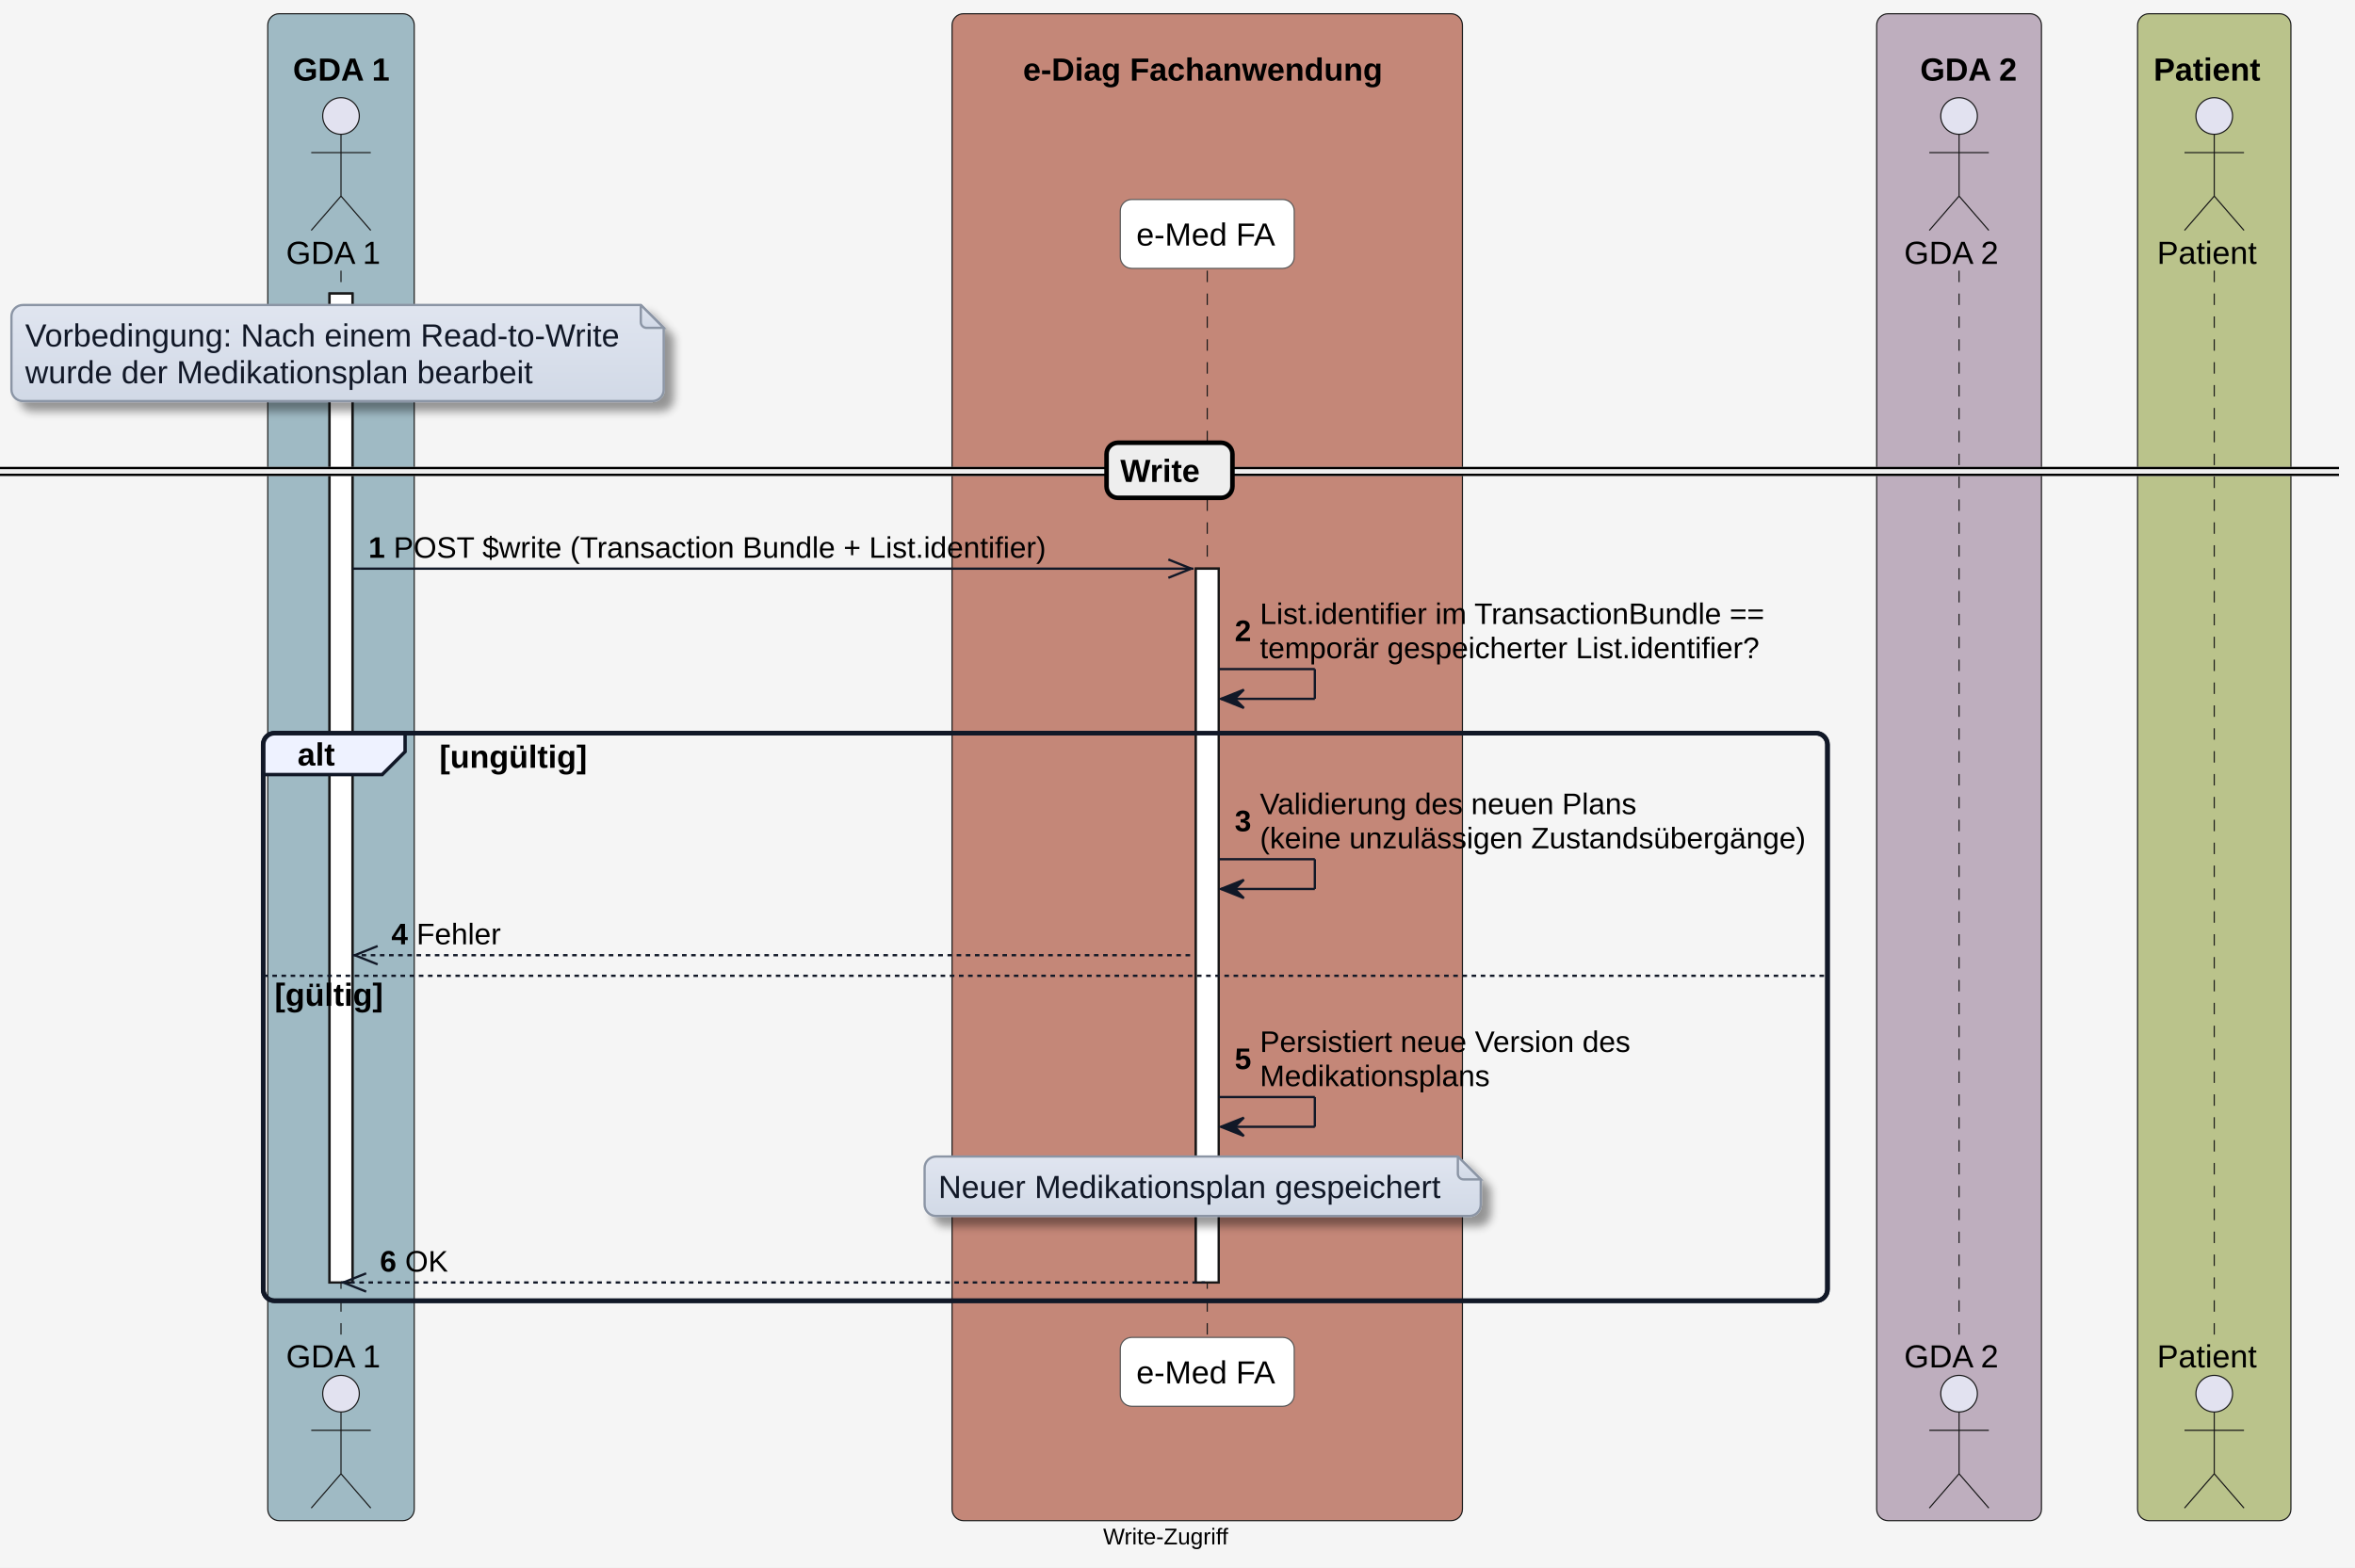
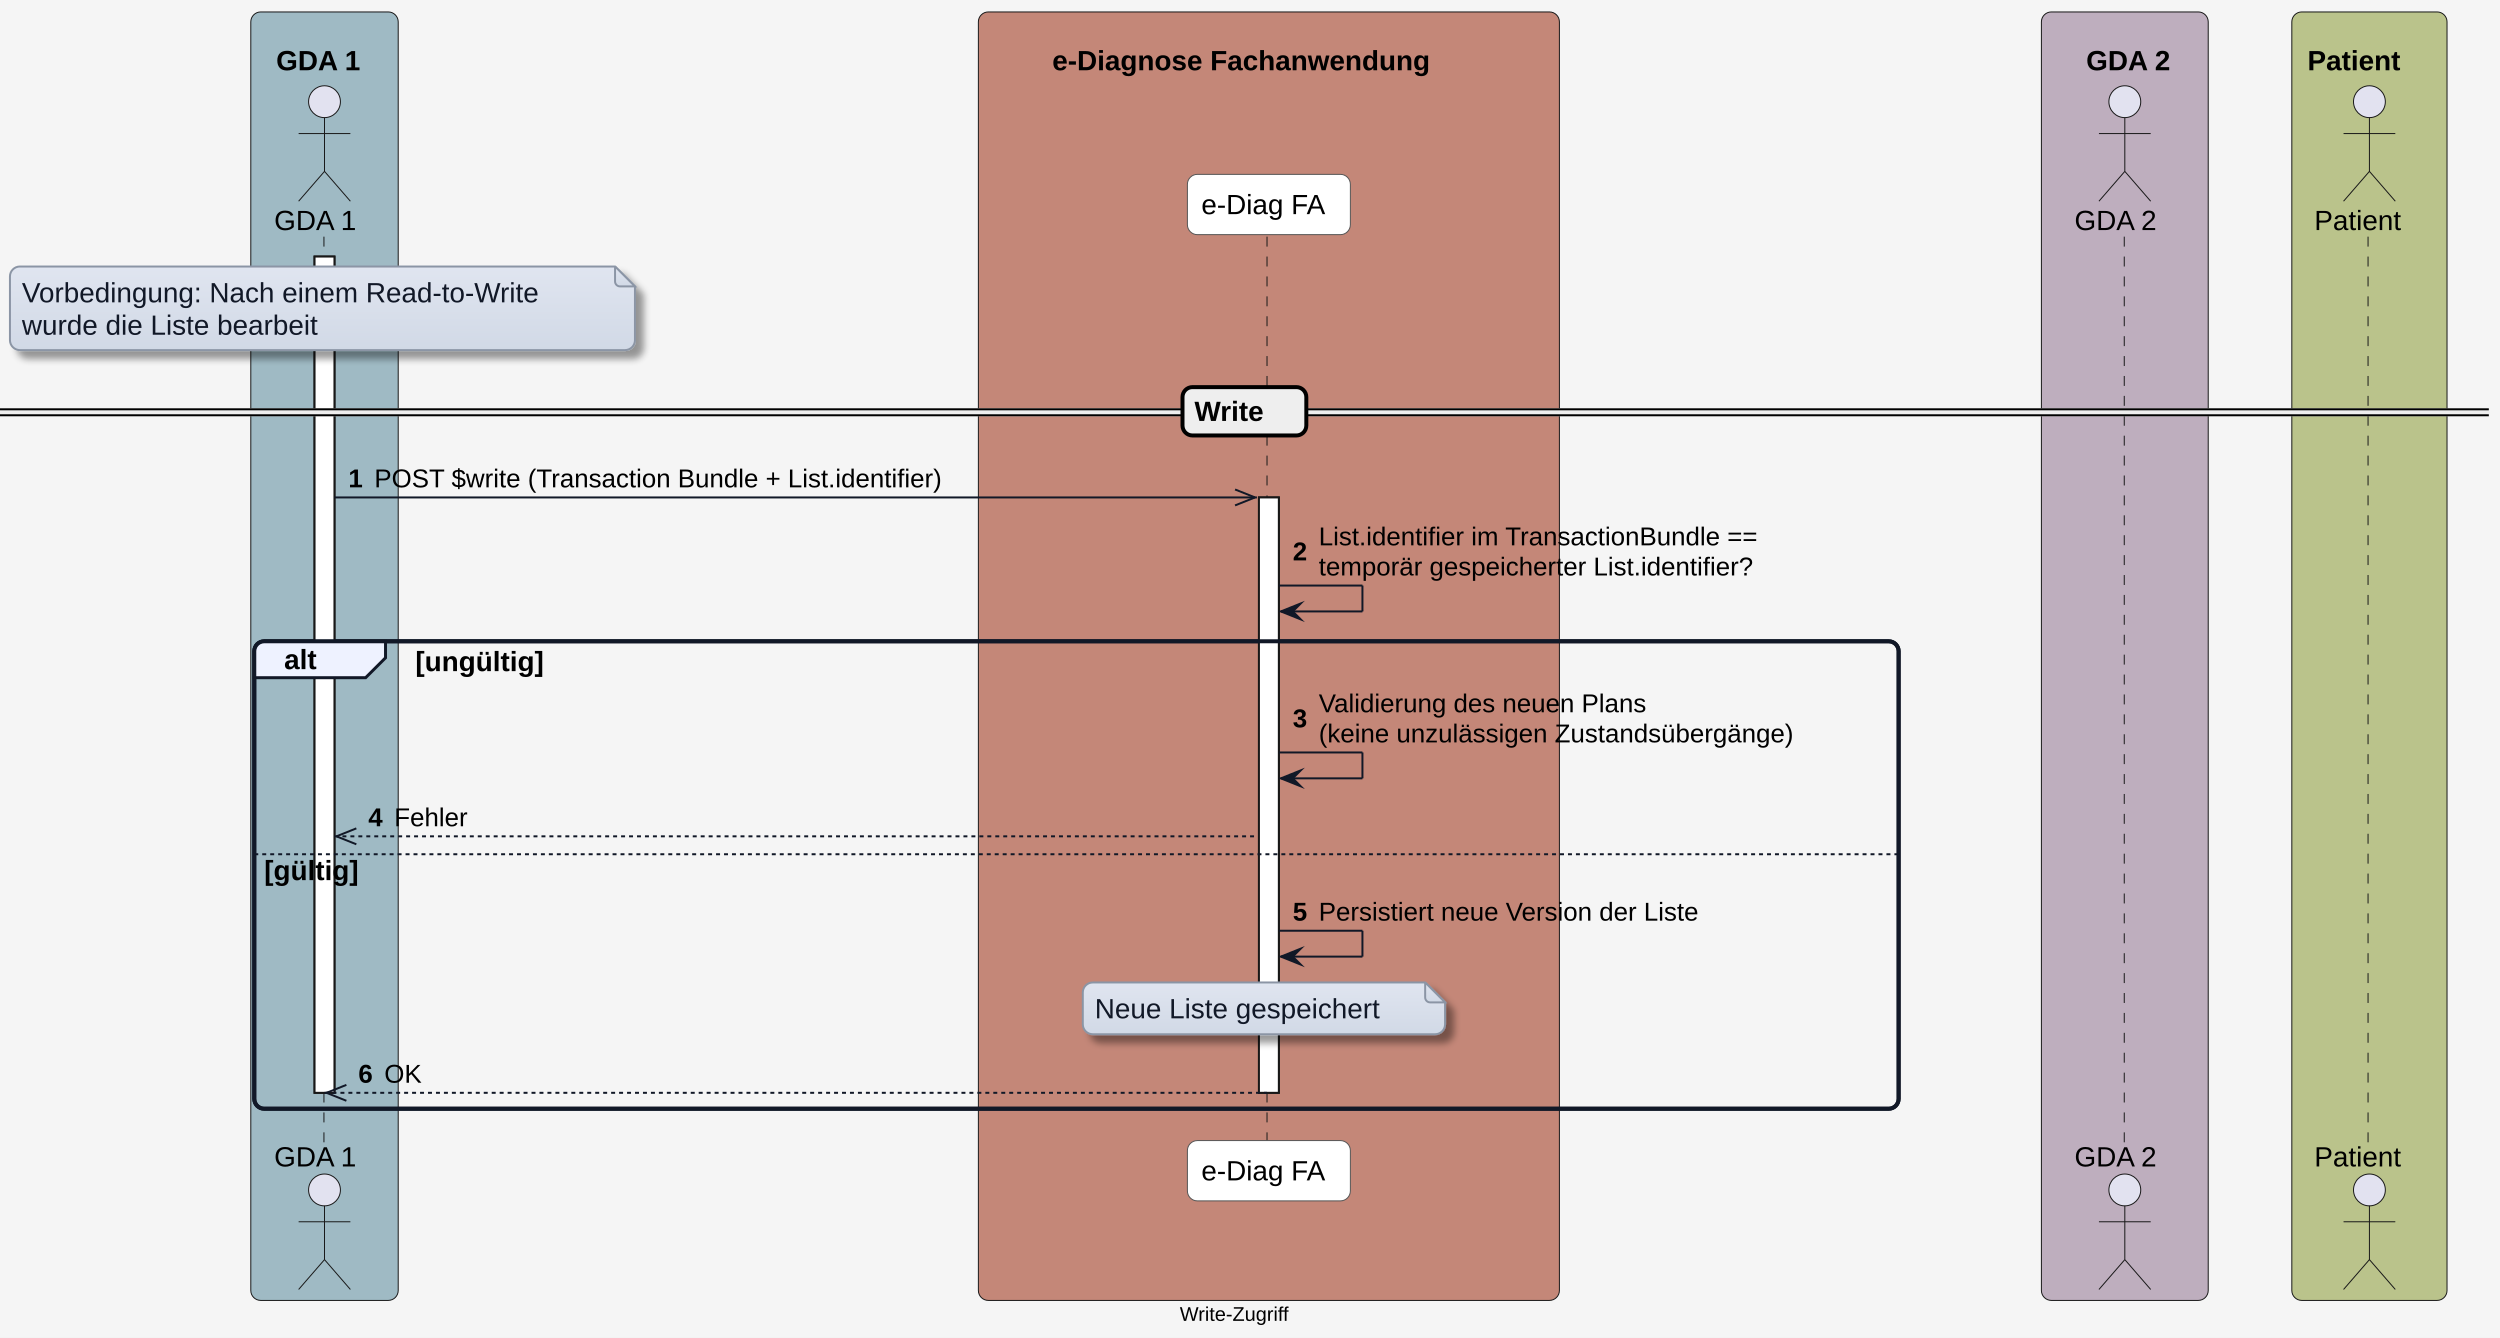
- <svg xmlns="http://www.w3.org/2000/svg" contentStyleType="text/css" height="685px" preserveAspectRatio="none" style="width:1029px;height:685px;background:#F5F5F5;" version="1.1" viewBox="0 0 1029 685" width="1029px" zoomAndPan="magnify">
+ <svg xmlns="http://www.w3.org/2000/svg" contentStyleType="text/css" data-diagram-type="SEQUENCE" height="672px" preserveAspectRatio="none" style="width:1256px;height:672px;background:#F5F5F5;" version="1.1" viewBox="0 0 1256 672" width="1256px" zoomAndPan="magnify">
  <defs>
-     <linearGradient id="guiv1tdl9224q0" x1="50%" x2="50%" y1="0%" y2="100%">
+     <linearGradient id="gu5yp1c9nc0r70" x1="50%" x2="50%" y1="0%" y2="100%">
      <stop offset="0%" stop-color="#E0E5F0" />
      <stop offset="100%" stop-color="#D1D9E6" />
    </linearGradient>
-     <filter height="300%" id="fuiv1tdl9224q" width="300%" x="-1" y="-1">
-       <feGaussianBlur result="blurOut" stdDeviation="2.0" />
+     <filter height="300%" id="fu5yp1c9nc0r7" width="300%" x="-1" y="-1">
+       <feGaussianBlur result="blurOut" stdDeviation="2" />
      <feColorMatrix in="blurOut" result="blurOut2" type="matrix" values="0 0 0 0 0 0 0 0 0 0 0 0 0 0 0 0 0 0 .4 0" />
-       <feOffset dx="4.0" dy="4.0" in="blurOut2" result="blurOut3" />
+       <feOffset dx="4" dy="4" in="blurOut2" result="blurOut3" />
      <feBlend in="SourceGraphic" in2="blurOut3" mode="normal" />
    </filter>
  </defs>
  <g>
-     <rect fill="#F5F5F5" height="685" style="stroke:none;stroke-width:1.0;" width="1029" x="0" y="0" />
-     <rect fill="#9FBAC4" height="658.624" rx="5" ry="5" style="stroke:#181818;stroke-width:0.5;" width="64" x="117" y="6" />
-     <text fill="#000000" font-family="Arial" font-size="14" font-weight="bold" lengthAdjust="spacing" textLength="4" x="120" y="19.132"> </text>
-     <text fill="#000000" font-family="Arial" font-size="14" font-weight="bold" lengthAdjust="spacing" textLength="42" x="128" y="35.23">GDA 1</text>
-     <rect fill="#C48778" height="658.624" rx="5" ry="5" style="stroke:#181818;stroke-width:0.5;" width="223" x="416" y="6" />
-     <text fill="#000000" font-family="Arial" font-size="14" font-weight="bold" lengthAdjust="spacing" textLength="4" x="419" y="19.132"> </text>
-     <text fill="#000000" font-family="Arial" font-size="14" font-weight="bold" lengthAdjust="spacing" textLength="165" x="447" y="35.23">e-Diag Fachanwendung</text>
-     <rect fill="#BEAEBE" height="658.624" rx="5" ry="5" style="stroke:#181818;stroke-width:0.5;" width="72" x="820" y="6" />
-     <text fill="#000000" font-family="Arial" font-size="14" font-weight="bold" lengthAdjust="spacing" textLength="4" x="823" y="19.132"> </text>
-     <text fill="#000000" font-family="Arial" font-size="14" font-weight="bold" lengthAdjust="spacing" textLength="42" x="839" y="35.23">GDA 2</text>
-     <rect fill="#BAC38B" height="658.624" rx="5" ry="5" style="stroke:#181818;stroke-width:0.5;" width="67" x="934" y="6" />
-     <text fill="#000000" font-family="Arial" font-size="14" font-weight="bold" lengthAdjust="spacing" textLength="4" x="937" y="19.132"> </text>
-     <text fill="#000000" font-family="Arial" font-size="14" font-weight="bold" lengthAdjust="spacing" textLength="49" x="941" y="35.23">Patient</text>
-     <rect fill="#FFFFFF" height="432.229" style="stroke:#181818;stroke-width:1.0;" width="10" x="144" y="128.296" />
-     <rect fill="#FFFFFF" height="311.984" style="stroke:#181818;stroke-width:1.0;" width="10" x="522.5" y="248.541" />
-     <rect fill="none" height="248.087" rx="5" ry="5" style="stroke:#111827;stroke-width:2.0;" width="683.5" x="115" y="320.438" />
-     <line style="stroke:#181818;stroke-width:0.5;stroke-dasharray:5.0,5.0;" x1="149" x2="149" y1="118.296" y2="585.525" />
-     <line style="stroke:#181818;stroke-width:0.5;stroke-dasharray:5.0,5.0;" x1="527.5" x2="527.5" y1="118.296" y2="585.525" />
-     <line style="stroke:#181818;stroke-width:0.5;stroke-dasharray:5.0,5.0;" x1="856" x2="856" y1="118.296" y2="585.525" />
-     <line style="stroke:#181818;stroke-width:0.5;stroke-dasharray:5.0,5.0;" x1="967.5" x2="967.5" y1="118.296" y2="585.525" />
-     <text fill="#000000" font-family="Arial" font-size="14" lengthAdjust="spacing" textLength="42" x="125" y="115.329">GDA 1</text>
-     <ellipse cx="149" cy="50.697" fill="#E2E2F0" rx="8" ry="8" style="stroke:#181818;stroke-width:0.5;" />
-     <path d="M149,58.697 L149,85.697 M136,66.697 L162,66.697 M149,85.697 L136,100.697 M149,85.697 L162,100.697 " fill="none" style="stroke:#181818;stroke-width:0.5;" />
-     <text fill="#000000" font-family="Arial" font-size="14" lengthAdjust="spacing" textLength="42" x="125" y="597.657">GDA 1</text>
-     <ellipse cx="149" cy="609.124" fill="#E2E2F0" rx="8" ry="8" style="stroke:#181818;stroke-width:0.5;" />
-     <path d="M149,617.124 L149,644.124 M136,625.124 L162,625.124 M149,644.124 L136,659.124 M149,644.124 L162,659.124 " fill="none" style="stroke:#181818;stroke-width:0.5;" />
-     <rect fill="#FFFFFF" height="30.099" rx="5" ry="5" style="stroke:#555555;stroke-width:0.5;" width="76" x="489.5" y="87.197" />
-     <text fill="#000000" font-family="Arial" font-size="14" lengthAdjust="spacing" textLength="62" x="496.5" y="107.329">e-Med FA</text>
-     <rect fill="#FFFFFF" height="30.099" rx="5" ry="5" style="stroke:#555555;stroke-width:0.5;" width="76" x="489.5" y="584.525" />
-     <text fill="#000000" font-family="Arial" font-size="14" lengthAdjust="spacing" textLength="62" x="496.5" y="604.657">e-Med FA</text>
-     <text fill="#000000" font-family="Arial" font-size="14" lengthAdjust="spacing" textLength="42" x="832" y="115.329">GDA 2</text>
-     <ellipse cx="856" cy="50.697" fill="#E2E2F0" rx="8" ry="8" style="stroke:#181818;stroke-width:0.5;" />
-     <path d="M856,58.697 L856,85.697 M843,66.697 L869,66.697 M856,85.697 L843,100.697 M856,85.697 L869,100.697 " fill="none" style="stroke:#181818;stroke-width:0.5;" />
-     <text fill="#000000" font-family="Arial" font-size="14" lengthAdjust="spacing" textLength="42" x="832" y="597.657">GDA 2</text>
-     <ellipse cx="856" cy="609.124" fill="#E2E2F0" rx="8" ry="8" style="stroke:#181818;stroke-width:0.5;" />
-     <path d="M856,617.124 L856,644.124 M843,625.124 L869,625.124 M856,644.124 L843,659.124 M856,644.124 L869,659.124 " fill="none" style="stroke:#181818;stroke-width:0.5;" />
-     <text fill="#000000" font-family="Arial" font-size="14" lengthAdjust="spacing" textLength="44" x="942.5" y="115.329">Patient</text>
-     <ellipse cx="967.5" cy="50.697" fill="#E2E2F0" rx="8" ry="8" style="stroke:#181818;stroke-width:0.5;" />
-     <path d="M967.5,58.697 L967.5,85.697 M954.5,66.697 L980.5,66.697 M967.5,85.697 L954.5,100.697 M967.5,85.697 L980.5,100.697 " fill="none" style="stroke:#181818;stroke-width:0.5;" />
-     <text fill="#000000" font-family="Arial" font-size="14" lengthAdjust="spacing" textLength="44" x="942.5" y="597.657">Patient</text>
-     <ellipse cx="967.5" cy="609.124" fill="#E2E2F0" rx="8" ry="8" style="stroke:#181818;stroke-width:0.5;" />
-     <path d="M967.5,617.124 L967.5,644.124 M954.5,625.124 L980.5,625.124 M967.5,644.124 L954.5,659.124 M967.5,644.124 L980.5,659.124 " fill="none" style="stroke:#181818;stroke-width:0.5;" />
-     <rect fill="#FFFFFF" height="432.229" style="stroke:#181818;stroke-width:1.0;" width="10" x="144" y="128.296" />
-     <rect fill="#FFFFFF" height="311.984" style="stroke:#181818;stroke-width:1.0;" width="10" x="522.5" y="248.541" />
-     <path d="M5,138.296 L5,170.296 A5,5 0 0 0 10,175.296 L285,175.296 A5,5 0 0 0 290,170.296 L290,143.296 L280,133.296 L10,133.296 A5,5 0 0 0 5,138.296 " fill="url(#guiv1tdl9224q0)" filter="url(#fuiv1tdl9224q)" style="stroke:#8B95A5;stroke-width:1.0;" />
-     <path d="M280,133.296 L280,140.796 A2.5,2.5 0 0 0 282.5,143.296 L290,143.296 L280,133.296 " fill="url(#guiv1tdl9224q0)" style="stroke:#8B95A5;stroke-width:1.0;" />
-     <text fill="#111827" font-family="Arial" font-size="14" lengthAdjust="spacing" textLength="264" x="11" y="151.428">Vorbedingung: Nach einem Read-to-Write</text>
-     <text fill="#111827" font-family="Arial" font-size="14" lengthAdjust="spacing" textLength="225" x="11" y="167.526">wurde der Medikationsplan bearbeit</text>
-     <rect fill="#EEEEEE" height="3" rx="5" ry="5" style="stroke:#EEEEEE;stroke-width:1.0;" width="1022" x="0" y="204.542" />
-     <line style="stroke:#000000;stroke-width:1.0;" x1="0" x2="1022" y1="204.542" y2="204.542" />
-     <line style="stroke:#000000;stroke-width:1.0;" x1="0" x2="1022" y1="207.542" y2="207.542" />
-     <rect fill="#EEEEEE" height="24.099" rx="5" ry="5" style="stroke:#000000;stroke-width:2.0;" width="55" x="483.5" y="193.493" />
-     <text fill="#000000" font-family="Arial" font-size="14" font-weight="bold" lengthAdjust="spacing" textLength="37" x="489.5" y="210.625">Write</text>
-     <line style="stroke:#111827;stroke-width:1.0;" x1="520.5" x2="510.5" y1="248.541" y2="244.541" />
-     <line style="stroke:#111827;stroke-width:1.0;" x1="520.5" x2="510.5" y1="248.541" y2="252.541" />
-     <line style="stroke:#111827;stroke-width:1.0;" x1="154" x2="521.5" y1="248.541" y2="248.541" />
-     <text fill="#000000" font-family="Arial" font-size="13" font-weight="bold" lengthAdjust="spacing" textLength="7" x="161" y="243.786">1</text>
-     <text fill="#000000" font-family="Arial" font-size="13" lengthAdjust="spacing" textLength="285" x="172" y="243.786">POST $write (Transaction Bundle + List.identifier)</text>
-     <line style="stroke:#111827;stroke-width:1.0;" x1="532.5" x2="574.5" y1="292.438" y2="292.438" />
-     <line style="stroke:#111827;stroke-width:1.0;" x1="574.5" x2="574.5" y1="292.438" y2="305.438" />
-     <line style="stroke:#111827;stroke-width:1.0;" x1="533.5" x2="574.5" y1="305.438" y2="305.438" />
-     <polygon fill="#111827" points="543.5,301.438,533.5,305.438,543.5,309.438,539.5,305.438" style="stroke:#111827;stroke-width:1.0;" />
-     <text fill="#000000" font-family="Arial" font-size="13" font-weight="bold" lengthAdjust="spacing" textLength="7" x="539.5" y="280.209">2</text>
-     <text fill="#000000" font-family="Arial" font-size="13" lengthAdjust="spacing" textLength="222" x="550.5" y="272.734">List.identifier im TransactionBundle ==</text>
-     <text fill="#000000" font-family="Arial" font-size="13" lengthAdjust="spacing" textLength="217" x="550.5" y="287.683">temporär gespeicherter List.identifier?</text>
-     <path d="M120,320.438 L177,320.438 L177,328.537 L167,338.537 L115,338.537 L115,325.438 A5,5 0 0 1 120,320.438 " fill="#EEF2FF" style="stroke:#111827;stroke-width:1.5;" />
-     <rect fill="none" height="248.087" rx="5" ry="5" style="stroke:#111827;stroke-width:2.0;" width="683.5" x="115" y="320.438" />
-     <text fill="#000000" font-family="Arial" font-size="14" font-weight="bold" lengthAdjust="spacing" textLength="17" x="130" y="334.57">alt</text>
-     <text fill="#000000" font-family="Arial" font-size="14" font-weight="bold" lengthAdjust="spacing" textLength="68" x="192" y="335.57">[ungültig]</text>
-     <line style="stroke:#111827;stroke-width:1.0;" x1="532.5" x2="574.5" y1="375.533" y2="375.533" />
-     <line style="stroke:#111827;stroke-width:1.0;" x1="574.5" x2="574.5" y1="375.533" y2="388.533" />
-     <line style="stroke:#111827;stroke-width:1.0;" x1="533.5" x2="574.5" y1="388.533" y2="388.533" />
-     <polygon fill="#111827" points="543.5,384.533,533.5,388.533,543.5,392.533,539.5,388.533" style="stroke:#111827;stroke-width:1.0;" />
-     <text fill="#000000" font-family="Arial" font-size="13" font-weight="bold" lengthAdjust="spacing" textLength="7" x="539.5" y="363.303">3</text>
-     <text fill="#000000" font-family="Arial" font-size="13" lengthAdjust="spacing" textLength="165" x="550.5" y="355.829">Validierung des neuen Plans</text>
-     <text fill="#000000" font-family="Arial" font-size="13" lengthAdjust="spacing" textLength="236" x="550.5" y="370.778">(keine unzulässigen Zustandsübergänge)</text>
-     <line style="stroke:#111827;stroke-width:1.0;" x1="155" x2="165" y1="417.481" y2="413.481" />
-     <line style="stroke:#111827;stroke-width:1.0;" x1="155" x2="165" y1="417.481" y2="421.481" />
-     <line style="stroke:#111827;stroke-width:1.0;stroke-dasharray:2.0,2.0;" x1="154" x2="521.5" y1="417.481" y2="417.481" />
-     <text fill="#000000" font-family="Arial" font-size="13" font-weight="bold" lengthAdjust="spacing" textLength="7" x="171" y="412.727">4</text>
-     <text fill="#000000" font-family="Arial" font-size="13" lengthAdjust="spacing" textLength="36" x="182" y="412.727">Fehler</text>
-     <line style="stroke:#111827;stroke-width:1.0;stroke-dasharray:2.0,2.0;" x1="115" x2="798.5" y1="426.481" y2="426.481" />
-     <text fill="#000000" font-family="Arial" font-size="14" font-weight="bold" lengthAdjust="spacing" textLength="50" x="120" y="439.613">[gültig]</text>
-     <line style="stroke:#111827;stroke-width:1.0;" x1="532.5" x2="574.5" y1="479.478" y2="479.478" />
-     <line style="stroke:#111827;stroke-width:1.0;" x1="574.5" x2="574.5" y1="479.478" y2="492.478" />
-     <line style="stroke:#111827;stroke-width:1.0;" x1="533.5" x2="574.5" y1="492.478" y2="492.478" />
-     <polygon fill="#111827" points="543.5,488.478,533.5,492.478,543.5,496.478,539.5,492.478" style="stroke:#111827;stroke-width:1.0;" />
-     <text fill="#000000" font-family="Arial" font-size="13" font-weight="bold" lengthAdjust="spacing" textLength="7" x="539.5" y="467.248">5</text>
-     <text fill="#000000" font-family="Arial" font-size="13" lengthAdjust="spacing" textLength="164" x="550.5" y="459.774">Persistiert neue Version des</text>
-     <text fill="#000000" font-family="Arial" font-size="13" lengthAdjust="spacing" textLength="101" x="550.5" y="474.723">Medikationsplans</text>
-     <path d="M404,510.478 L404,526.477 A5,5 0 0 0 409,531.477 L642,531.477 A5,5 0 0 0 647,526.477 L647,515.477 L637,505.478 L409,505.478 A5,5 0 0 0 404,510.478 " fill="url(#guiv1tdl9224q0)" filter="url(#fuiv1tdl9224q)" style="stroke:#8B95A5;stroke-width:1.0;" />
-     <path d="M637,505.478 L637,512.977 A2.5,2.5 0 0 0 639.5,515.477 L647,515.477 L637,505.478 " fill="url(#guiv1tdl9224q0)" style="stroke:#8B95A5;stroke-width:1.0;" />
-     <text fill="#111827" font-family="Arial" font-size="14" lengthAdjust="spacing" textLength="222" x="410" y="523.609">Neuer Medikationsplan gespeichert</text>
-     <line style="stroke:#111827;stroke-width:1.0;" x1="150" x2="160" y1="560.525" y2="556.525" />
-     <line style="stroke:#111827;stroke-width:1.0;" x1="150" x2="160" y1="560.525" y2="564.525" />
-     <line style="stroke:#111827;stroke-width:1.0;stroke-dasharray:2.0,2.0;" x1="149" x2="526.5" y1="560.525" y2="560.525" />
-     <text fill="#000000" font-family="Arial" font-size="13" font-weight="bold" lengthAdjust="spacing" textLength="7" x="166" y="555.77">6</text>
-     <text fill="#000000" font-family="Arial" font-size="13" lengthAdjust="spacing" textLength="19" x="177" y="555.77">OK</text>
-     <text fill="#000000" font-family="Arial" font-size="10" lengthAdjust="spacing" textLength="57" x="482" y="675.003">Write-Zugriff</text>
+     <rect fill="#F5F5F5" height="672" style="stroke:none;stroke-width:1;" width="1256" x="0" y="0" />
+     <rect fill="#9FBAC4" height="647.328" rx="5" ry="5" style="stroke:#181818;stroke-width:0.5;" width="74.059" x="126" y="6" />
+     <text fill="#000000" font-family="'Arial'" font-size="14" font-weight="700" lengthAdjust="spacing" textLength="4.874" x="129" y="18.995"> </text>
+     <text fill="#000000" font-family="'Arial'" font-size="14" font-weight="700" lengthAdjust="spacing" textLength="48.562" x="138.748" y="35.292">GDA 1</text>
+     <rect fill="#C48778" height="647.328" rx="5" ry="5" style="stroke:#181818;stroke-width:0.5;" width="291.906" x="491.536" y="6" />
+     <text fill="#000000" font-family="'Arial'" font-size="14" font-weight="700" lengthAdjust="spacing" textLength="4.874" x="494.536" y="18.995"> </text>
+     <text fill="#000000" font-family="'Arial'" font-size="14" font-weight="700" lengthAdjust="spacing" textLength="222.544" x="528.654" y="35.292">e-Diagnose Fachanwendung</text>
+     <rect fill="#BEAEBE" height="647.328" rx="5" ry="5" style="stroke:#181818;stroke-width:0.5;" width="83.807" x="1025.603" y="6" />
+     <text fill="#000000" font-family="'Arial'" font-size="14" font-weight="700" lengthAdjust="spacing" textLength="4.874" x="1028.603" y="18.995"> </text>
+     <text fill="#000000" font-family="'Arial'" font-size="14" font-weight="700" lengthAdjust="spacing" textLength="48.562" x="1048.099" y="35.292">GDA 2</text>
+     <rect fill="#BAC38B" height="647.328" rx="5" ry="5" style="stroke:#181818;stroke-width:0.5;" width="77.976" x="1151.41" y="6" />
+     <text fill="#000000" font-family="'Arial'" font-size="14" font-weight="700" lengthAdjust="spacing" textLength="4.874" x="1154.41" y="18.995"> </text>
+     <text fill="#000000" font-family="'Arial'" font-size="14" font-weight="700" lengthAdjust="spacing" textLength="57.353" x="1159.284" y="35.292">Patient</text>
+     <g>
+       <rect fill="#FFFFFF" height="420.141" style="stroke:#181818;stroke-width:1;" width="10" x="158.029" y="128.891" />
+     </g>
+     <g>
+       <rect fill="#FFFFFF" height="299.117" style="stroke:#181818;stroke-width:1;" width="10" x="632.489" y="249.914" />
+     </g>
+     <rect fill="none" height="234.852" rx="5" ry="5" style="stroke:#111827;stroke-width:2;" width="826.125" x="127.748" y="322.18" />
+     <g class="participant-lifeline" data-entity-uid="part1" data-qualified-name="GDA_1" data-source-line="41" id="part1-lifeline">
+       <g>
+         <rect fill="#000000" fill-opacity="0" height="455.141" width="8" x="159.029" y="118.891" />
+         <line style="stroke:#181818;stroke-width:0.5;stroke-dasharray:5,5;" x1="162.748" x2="162.748" y1="118.891" y2="574.031" />
+       </g>
+     </g>
+     <g class="participant-lifeline" data-entity-uid="part2" data-qualified-name="eDiag_FA" data-source-line="45" id="part2-lifeline">
+       <g>
+         <rect fill="#000000" fill-opacity="0" height="455.141" width="8" x="633.489" y="118.891" />
+         <line style="stroke:#181818;stroke-width:0.5;stroke-dasharray:5,5;" x1="636.549" x2="636.549" y1="118.891" y2="574.031" />
+       </g>
+     </g>
+     <g class="participant-lifeline" data-entity-uid="part3" data-qualified-name="GDA_2" data-source-line="49" id="part3-lifeline">
+       <g>
+         <rect fill="#000000" fill-opacity="0" height="455.141" width="8" x="1063.506" y="118.891" />
+         <line style="stroke:#181818;stroke-width:0.5;stroke-dasharray:5,5;" x1="1067.225" x2="1067.225" y1="118.891" y2="574.031" />
+       </g>
+     </g>
+     <g class="participant-lifeline" data-entity-uid="part4" data-qualified-name="Patient" data-source-line="53" id="part4-lifeline">
+       <g>
+         <rect fill="#000000" fill-opacity="0" height="455.141" width="8" x="1186.398" y="118.891" />
+         <line style="stroke:#181818;stroke-width:0.5;stroke-dasharray:5,5;" x1="1189.709" x2="1189.709" y1="118.891" y2="574.031" />
+       </g>
+     </g>
+     <g class="participant participant-head" data-entity-uid="part1" data-qualified-name="GDA_1" data-source-line="41" id="part1-head">
+       <text fill="#000000" font-family="'Arial'" font-size="14" lengthAdjust="spacing" textLength="44.563" x="137.748" y="115.589">GDA 1</text>
+       <ellipse cx="163.029" cy="51.094" fill="#E2E2F0" rx="8" ry="8" style="stroke:#181818;stroke-width:0.5;" />
+       <path d="M163.029,59.094 L163.029,86.094 M150.029,67.094 L176.029,67.094 M163.029,86.094 L150.029,101.094 M163.029,86.094 L176.029,101.094" fill="none" style="stroke:#181818;stroke-width:0.5;" />
+     </g>
+     <g class="participant participant-tail" data-entity-uid="part1" data-qualified-name="GDA_1" data-source-line="41" id="part1-tail">
+       <text fill="#000000" font-family="'Arial'" font-size="14" lengthAdjust="spacing" textLength="44.563" x="137.748" y="586.026">GDA 1</text>
+       <ellipse cx="163.029" cy="597.828" fill="#E2E2F0" rx="8" ry="8" style="stroke:#181818;stroke-width:0.5;" />
+       <path d="M163.029,605.828 L163.029,632.828 M150.029,613.828 L176.029,613.828 M163.029,632.828 L150.029,647.828 M163.029,632.828 L176.029,647.828" fill="none" style="stroke:#181818;stroke-width:0.5;" />
+     </g>
+     <g class="participant participant-head" data-entity-uid="part2" data-qualified-name="eDiag_FA" data-source-line="45" id="part2-head">
+       <rect fill="#FFFFFF" height="30.297" rx="5" ry="5" style="stroke:#555555;stroke-width:0.5;" width="81.881" x="596.549" y="87.594" />
+       <text fill="#000000" font-family="'Arial'" font-size="14" lengthAdjust="spacing" textLength="67.881" x="603.549" y="107.589">e-Diag FA</text>
+     </g>
+     <g class="participant participant-tail" data-entity-uid="part2" data-qualified-name="eDiag_FA" data-source-line="45" id="part2-tail">
+       <rect fill="#FFFFFF" height="30.297" rx="5" ry="5" style="stroke:#555555;stroke-width:0.5;" width="81.881" x="596.549" y="573.031" />
+       <text fill="#000000" font-family="'Arial'" font-size="14" lengthAdjust="spacing" textLength="67.881" x="603.549" y="593.026">e-Diag FA</text>
+     </g>
+     <g class="participant participant-head" data-entity-uid="part3" data-qualified-name="GDA_2" data-source-line="49" id="part3-head">
+       <text fill="#000000" font-family="'Arial'" font-size="14" lengthAdjust="spacing" textLength="44.563" x="1042.225" y="115.589">GDA 2</text>
+       <ellipse cx="1067.506" cy="51.094" fill="#E2E2F0" rx="8" ry="8" style="stroke:#181818;stroke-width:0.5;" />
+       <path d="M1067.506,59.094 L1067.506,86.094 M1054.506,67.094 L1080.506,67.094 M1067.506,86.094 L1054.506,101.094 M1067.506,86.094 L1080.506,101.094" fill="none" style="stroke:#181818;stroke-width:0.5;" />
+     </g>
+     <g class="participant participant-tail" data-entity-uid="part3" data-qualified-name="GDA_2" data-source-line="49" id="part3-tail">
+       <text fill="#000000" font-family="'Arial'" font-size="14" lengthAdjust="spacing" textLength="44.563" x="1042.225" y="586.026">GDA 2</text>
+       <ellipse cx="1067.506" cy="597.828" fill="#E2E2F0" rx="8" ry="8" style="stroke:#181818;stroke-width:0.5;" />
+       <path d="M1067.506,605.828 L1067.506,632.828 M1054.506,613.828 L1080.506,613.828 M1067.506,632.828 L1054.506,647.828 M1067.506,632.828 L1080.506,647.828" fill="none" style="stroke:#181818;stroke-width:0.5;" />
+     </g>
+     <g class="participant participant-head" data-entity-uid="part4" data-qualified-name="Patient" data-source-line="53" id="part4-head">
+       <text fill="#000000" font-family="'Arial'" font-size="14" lengthAdjust="spacing" textLength="49.376" x="1162.709" y="115.589">Patient</text>
+       <ellipse cx="1190.398" cy="51.094" fill="#E2E2F0" rx="8" ry="8" style="stroke:#181818;stroke-width:0.5;" />
+       <path d="M1190.398,59.094 L1190.398,86.094 M1177.398,67.094 L1203.398,67.094 M1190.398,86.094 L1177.398,101.094 M1190.398,86.094 L1203.398,101.094" fill="none" style="stroke:#181818;stroke-width:0.5;" />
+     </g>
+     <g class="participant participant-tail" data-entity-uid="part4" data-qualified-name="Patient" data-source-line="53" id="part4-tail">
+       <text fill="#000000" font-family="'Arial'" font-size="14" lengthAdjust="spacing" textLength="49.376" x="1162.709" y="586.026">Patient</text>
+       <ellipse cx="1190.398" cy="597.828" fill="#E2E2F0" rx="8" ry="8" style="stroke:#181818;stroke-width:0.5;" />
+       <path d="M1190.398,605.828 L1190.398,632.828 M1177.398,613.828 L1203.398,613.828 M1190.398,632.828 L1177.398,647.828 M1190.398,632.828 L1203.398,647.828" fill="none" style="stroke:#181818;stroke-width:0.5;" />
+     </g>
+     <g>
+       <rect fill="#FFFFFF" height="420.141" style="stroke:#181818;stroke-width:1;" width="10" x="158.029" y="128.891" />
+     </g>
+     <g>
+       <rect fill="#FFFFFF" height="299.117" style="stroke:#181818;stroke-width:1;" width="10" x="632.489" y="249.914" />
+     </g>
+     <path d="M5,138.891 L5,170.891 A5,5 0 0 0 10,175.891 L314,175.891 A5,5 0 0 0 319,170.891 L319,143.891 L309,133.891 L10,133.891 A5,5 0 0 0 5,138.891" fill="url(#gu5yp1c9nc0r70)" filter="url(#fu5yp1c9nc0r7)" style="stroke:#8B95A5;stroke-width:1;" />
+     <path d="M309,133.891 L309,141.391 A2.5,2.5 0 0 0 311.5,143.891 L319,143.891 L309,133.891" fill="url(#gu5yp1c9nc0r70)" style="stroke:#8B95A5;stroke-width:1;" />
+     <text fill="#111827" font-family="'Arial'" font-size="14" lengthAdjust="spacing" textLength="293.44" x="11" y="151.886">Vorbedingung: Nach einem Read-to-Write</text>
+     <text fill="#111827" font-family="'Arial'" font-size="14" lengthAdjust="spacing" textLength="170.119" x="11" y="168.183">wurde die Liste bearbeit</text>
+     <rect fill="#EEEEEE" height="3" rx="5" ry="5" style="stroke:#EEEEEE;stroke-width:1;" width="1250.385" x="0" y="205.633" />
+     <line style="stroke:#000000;stroke-width:1;" x1="0" x2="1250.385" y1="205.633" y2="205.633" />
+     <line style="stroke:#000000;stroke-width:1;" x1="0" x2="1250.385" y1="208.633" y2="208.633" />
+     <rect fill="#EEEEEE" height="24.297" rx="5" ry="5" style="stroke:#000000;stroke-width:2;" width="62.207" x="594.089" y="194.484" />
+     <text fill="#000000" font-family="'Arial'" font-size="14" font-weight="700" lengthAdjust="spacing" textLength="43.333" x="600.089" y="211.48">Write</text>
+     <g class="message" data-entity-1="part1" data-entity-2="part2" data-source-line="68" id="msg1">
+       <line style="stroke:#111827;stroke-width:1;" x1="630.489" x2="620.489" y1="249.914" y2="245.914" />
+       <line style="stroke:#111827;stroke-width:1;" x1="630.489" x2="620.489" y1="249.914" y2="253.914" />
+       <line style="stroke:#111827;stroke-width:1;" x1="168.029" x2="631.489" y1="249.914" y2="249.914" />
+       <text fill="#000000" font-family="'Arial'" font-size="13" font-weight="700" lengthAdjust="spacing" textLength="9.045" x="175.029" y="244.848">1</text>
+       <text fill="#000000" font-family="'Arial'" font-size="13" lengthAdjust="spacing" textLength="323.654" x="188.075" y="244.848">POST $write (Transaction Bundle + List.identifier)</text>
+     </g>
+     <g class="message" data-entity-1="part2" data-entity-2="part2" data-source-line="71" id="msg2">
+       <line style="stroke:#111827;stroke-width:1;" x1="642.489" x2="684.489" y1="294.18" y2="294.18" />
+       <line style="stroke:#111827;stroke-width:1;" x1="684.489" x2="684.489" y1="294.18" y2="307.18" />
+       <line style="stroke:#111827;stroke-width:1;" x1="643.489" x2="684.489" y1="307.18" y2="307.18" />
+       <polygon fill="#111827" points="653.489,303.18,643.489,307.18,653.489,311.18,649.489,307.18" style="stroke:#111827;stroke-width:1;stroke-linejoin:miter;stroke-miterlimit:10;" />
+       <text fill="#000000" font-family="'Arial'" font-size="13" font-weight="700" lengthAdjust="spacing" textLength="9.045" x="649.489" y="281.547">2</text>
+       <text fill="#000000" font-family="'Arial'" font-size="13" lengthAdjust="spacing" textLength="257.194" x="662.535" y="273.981">List.identifier im TransactionBundle ==</text>
+       <text fill="#000000" font-family="'Arial'" font-size="13" lengthAdjust="spacing" textLength="251.037" x="662.535" y="289.114">temporär gespeicherter List.identifier?</text>
+     </g>
+     <path d="M132.748,322.18 L193.686,322.18 L193.686,330.477 L183.686,340.477 L127.748,340.477 L127.748,327.18 A5,5 0 0 1 132.748,322.18" fill="#EEF2FF" style="stroke:#111827;stroke-width:1.5;" />
+     <rect fill="none" height="234.852" rx="5" ry="5" style="stroke:#111827;stroke-width:2;" width="826.125" x="127.748" y="322.18" />
+     <text fill="#000000" font-family="'Arial'" font-size="14" font-weight="700" lengthAdjust="spacing" textLength="20.939" x="142.748" y="336.175">alt</text>
+     <text fill="#000000" font-family="'Arial'" font-size="14" font-weight="700" lengthAdjust="spacing" textLength="79.03" x="208.686" y="337.175">[ungültig]</text>
+     <g class="message" data-entity-1="part2" data-entity-2="part2" data-source-line="74" id="msg3">
+       <line style="stroke:#111827;stroke-width:1;" x1="642.489" x2="684.489" y1="378.039" y2="378.039" />
+       <line style="stroke:#111827;stroke-width:1;" x1="684.489" x2="684.489" y1="378.039" y2="391.039" />
+       <line style="stroke:#111827;stroke-width:1;" x1="643.489" x2="684.489" y1="391.039" y2="391.039" />
+       <polygon fill="#111827" points="653.489,387.039,643.489,391.039,653.489,395.039,649.489,391.039" style="stroke:#111827;stroke-width:1;stroke-linejoin:miter;stroke-miterlimit:10;" />
+       <text fill="#000000" font-family="'Arial'" font-size="13" font-weight="700" lengthAdjust="spacing" textLength="9.045" x="649.489" y="365.407">3</text>
+       <text fill="#000000" font-family="'Arial'" font-size="13" lengthAdjust="spacing" textLength="184.583" x="662.535" y="357.84">Validierung des neuen Plans</text>
+       <text fill="#000000" font-family="'Arial'" font-size="13" lengthAdjust="spacing" textLength="269.337" x="662.535" y="372.973">(keine unzulässigen Zustandsübergänge)</text>
+     </g>
+     <g class="message" data-entity-1="part2" data-entity-2="part1" data-source-line="75" id="msg4">
+       <line style="stroke:#111827;stroke-width:1;" x1="169.029" x2="179.029" y1="420.172" y2="416.172" />
+       <line style="stroke:#111827;stroke-width:1;" x1="169.029" x2="179.029" y1="420.172" y2="424.172" />
+       <line style="stroke:#111827;stroke-width:1;stroke-dasharray:2,2;" x1="168.029" x2="631.489" y1="420.172" y2="420.172" />
+       <text fill="#000000" font-family="'Arial'" font-size="13" font-weight="700" lengthAdjust="spacing" textLength="9.045" x="185.029" y="415.106">4</text>
+       <text fill="#000000" font-family="'Arial'" font-size="13" lengthAdjust="spacing" textLength="40.669" x="198.075" y="415.106">Fehler</text>
+     </g>
+     <line style="stroke:#111827;stroke-width:1;stroke-dasharray:2,2;" x1="127.748" x2="953.872" y1="429.172" y2="429.172" />
+     <text fill="#000000" font-family="'Arial'" font-size="14" font-weight="700" lengthAdjust="spacing" textLength="59.097" x="132.748" y="442.167">[gültig]</text>
+     <g class="message" data-entity-1="part2" data-entity-2="part2" data-source-line="78" id="msg5">
+       <line style="stroke:#111827;stroke-width:1;" x1="642.489" x2="684.489" y1="467.602" y2="467.602" />
+       <line style="stroke:#111827;stroke-width:1;" x1="684.489" x2="684.489" y1="467.602" y2="480.602" />
+       <line style="stroke:#111827;stroke-width:1;" x1="643.489" x2="684.489" y1="480.602" y2="480.602" />
+       <polygon fill="#111827" points="653.489,476.602,643.489,480.602,653.489,484.602,649.489,480.602" style="stroke:#111827;stroke-width:1;stroke-linejoin:miter;stroke-miterlimit:10;" />
+       <text fill="#000000" font-family="'Arial'" font-size="13" font-weight="700" lengthAdjust="spacing" textLength="9.045" x="649.489" y="462.536">5</text>
+       <text fill="#000000" font-family="'Arial'" font-size="13" lengthAdjust="spacing" textLength="215.624" x="662.535" y="462.536">Persistiert neue Version der Liste</text>
+     </g>
+     <path d="M544,498.602 L544,514.602 A5,5 0 0 0 549,519.602 L721,519.602 A5,5 0 0 0 726,514.602 L726,503.602 L716,493.602 L549,493.602 A5,5 0 0 0 544,498.602" fill="url(#gu5yp1c9nc0r70)" filter="url(#fu5yp1c9nc0r7)" style="stroke:#8B95A5;stroke-width:1;" />
+     <path d="M716,493.602 L716,501.102 A2.5,2.5 0 0 0 718.5,503.602 L726,503.602 L716,493.602" fill="url(#gu5yp1c9nc0r70)" style="stroke:#8B95A5;stroke-width:1;" />
+     <text fill="#111827" font-family="'Arial'" font-size="14" lengthAdjust="spacing" textLength="161.171" x="550" y="511.597">Neue Liste gespeichert</text>
+     <g class="message" data-entity-1="part2" data-entity-2="part1" data-source-line="84" id="msg6">
+       <line style="stroke:#111827;stroke-width:1;" x1="164.029" x2="174.029" y1="549.031" y2="545.031" />
+       <line style="stroke:#111827;stroke-width:1;" x1="164.029" x2="174.029" y1="549.031" y2="553.031" />
+       <line style="stroke:#111827;stroke-width:1;stroke-dasharray:2,2;" x1="163.029" x2="636.489" y1="549.031" y2="549.031" />
+       <text fill="#000000" font-family="'Arial'" font-size="13" font-weight="700" lengthAdjust="spacing" textLength="9.045" x="180.029" y="543.965">6</text>
+       <text fill="#000000" font-family="'Arial'" font-size="13" lengthAdjust="spacing" textLength="18.757" x="193.075" y="543.965">OK</text>
+     </g>
+     <g class="footer" data-source-line="89">
+       <text fill="#000000" font-family="'Arial'" font-size="10" lengthAdjust="spacing" textLength="63.926" x="592.73" y="663.61">Write-Zugriff</text>
+     </g>
  </g>
</svg>
